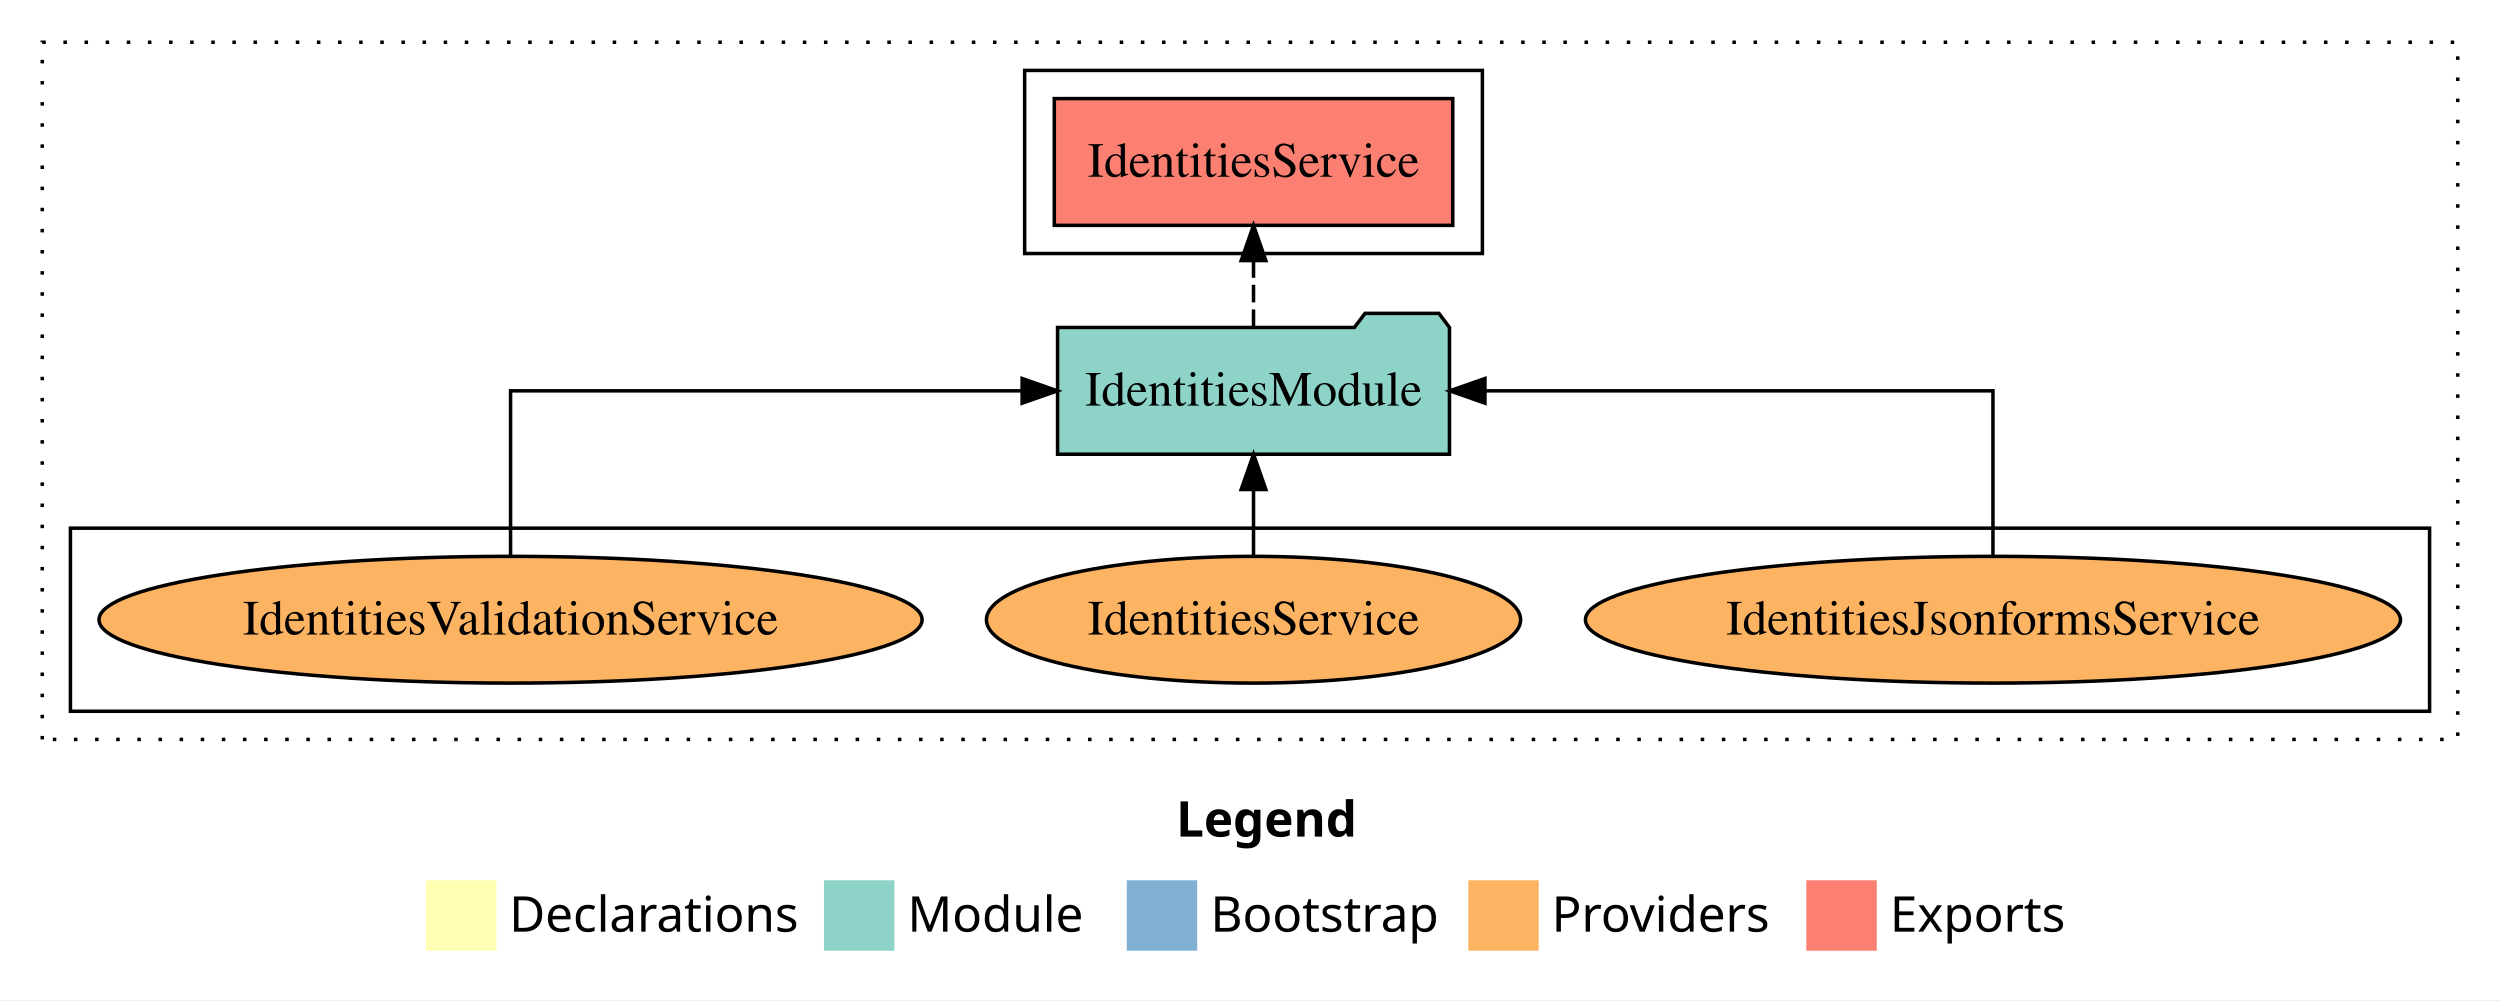
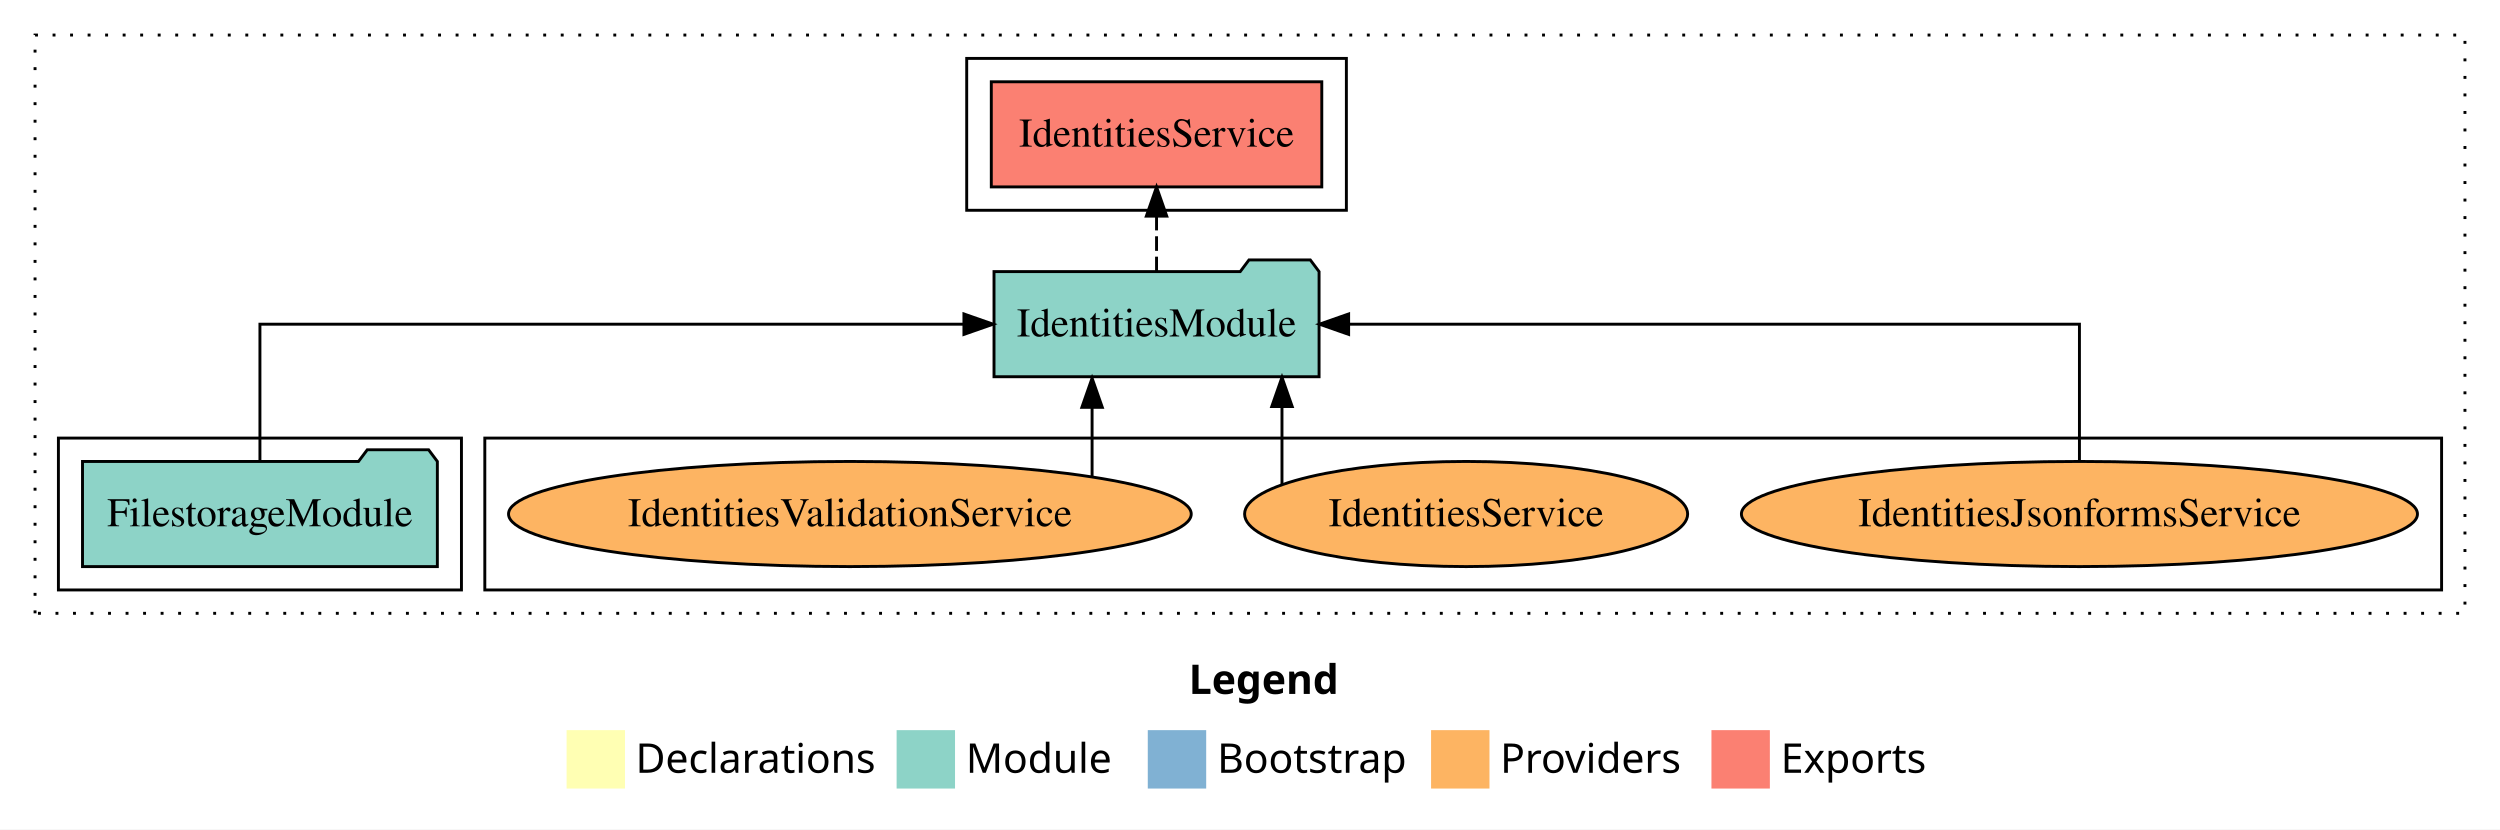
- <svg xmlns="http://www.w3.org/2000/svg" width="710pt" height="284pt" viewBox="0.00 0.00 710.00 284.00">
+ <svg xmlns="http://www.w3.org/2000/svg" width="856pt" height="284pt" viewBox="0.00 0.00 856.00 284.00">
  <g id="graph0" class="graph" transform="scale(1 1) rotate(0) translate(4 280)">
-     <polygon fill="white" stroke="transparent" points="-4,4 -4,-280 706,-280 706,4 -4,4" />
-     <text text-anchor="start" x="330.01" y="-42.4" font-family="Times-12" font-weight="bold" font-size="14.00">Legend</text>
-     <polygon fill="#ffffb3" stroke="transparent" points="117,-10 117,-30 137,-30 137,-10 117,-10" />
-     <text text-anchor="start" x="140.63" y="-15.4" font-family="Times-12" font-size="14.00">  Declarations</text>
-     <polygon fill="#8dd3c7" stroke="transparent" points="230,-10 230,-30 250,-30 250,-10 230,-10" />
-     <text text-anchor="start" x="253.73" y="-15.4" font-family="Times-12" font-size="14.00">  Module</text>
-     <polygon fill="#80b1d3" stroke="transparent" points="316,-10 316,-30 336,-30 336,-10 316,-10" />
-     <text text-anchor="start" x="339.78" y="-15.4" font-family="Times-12" font-size="14.00">  Bootstrap</text>
-     <polygon fill="#fdb462" stroke="transparent" points="413,-10 413,-30 433,-30 433,-10 413,-10" />
-     <text text-anchor="start" x="436.67" y="-15.4" font-family="Times-12" font-size="14.00">  Providers</text>
-     <polygon fill="#fb8072" stroke="transparent" points="509,-10 509,-30 529,-30 529,-10 509,-10" />
-     <text text-anchor="start" x="532.73" y="-15.4" font-family="Times-12" font-size="14.00">  Exports</text>
+     <polygon fill="white" stroke="transparent" points="-4,4 -4,-280 852,-280 852,4 -4,4" />
+     <text text-anchor="start" x="403.01" y="-42.4" font-family="Times-12" font-weight="bold" font-size="14.00">Legend</text>
+     <polygon fill="#ffffb3" stroke="transparent" points="190,-10 190,-30 210,-30 210,-10 190,-10" />
+     <text text-anchor="start" x="213.63" y="-15.4" font-family="Times-12" font-size="14.00">  Declarations</text>
+     <polygon fill="#8dd3c7" stroke="transparent" points="303,-10 303,-30 323,-30 323,-10 303,-10" />
+     <text text-anchor="start" x="326.73" y="-15.4" font-family="Times-12" font-size="14.00">  Module</text>
+     <polygon fill="#80b1d3" stroke="transparent" points="389,-10 389,-30 409,-30 409,-10 389,-10" />
+     <text text-anchor="start" x="412.78" y="-15.4" font-family="Times-12" font-size="14.00">  Bootstrap</text>
+     <polygon fill="#fdb462" stroke="transparent" points="486,-10 486,-30 506,-30 506,-10 486,-10" />
+     <text text-anchor="start" x="509.67" y="-15.4" font-family="Times-12" font-size="14.00">  Providers</text>
+     <polygon fill="#fb8072" stroke="transparent" points="582,-10 582,-30 602,-30 602,-10 582,-10" />
+     <text text-anchor="start" x="605.73" y="-15.4" font-family="Times-12" font-size="14.00">  Exports</text>
    <g id="clust1" class="cluster">
-       <polygon fill="none" stroke="black" stroke-dasharray="1,5" points="8,-70 8,-268 694,-268 694,-70 8,-70" />
+       <polygon fill="none" stroke="black" stroke-dasharray="1,5" points="8,-70 8,-268 840,-268 840,-70 8,-70" />
+     </g>
+     <g id="clust6" class="cluster">
+       <polygon fill="none" stroke="black" points="162,-78 162,-130 832,-130 832,-78 162,-78" />
+     </g>
+     <g id="clust3" class="cluster">
+       <polygon fill="none" stroke="black" points="16,-78 16,-130 154,-130 154,-78 16,-78" />
    </g>
    <g id="clust4" class="cluster">
-       <polygon fill="none" stroke="black" points="287,-208 287,-260 417,-260 417,-208 287,-208" />
-     </g>
-     <g id="clust6" class="cluster">
-       <polygon fill="none" stroke="black" points="16,-78 16,-130 686,-130 686,-78 16,-78" />
+       <polygon fill="none" stroke="black" points="327,-208 327,-260 457,-260 457,-208 327,-208" />
    </g>
    <g id="node1" class="node">
-       <polygon fill="#fb8072" stroke="black" points="408.58,-252 295.42,-252 295.42,-216 408.58,-216 408.58,-252" />
-       <text text-anchor="middle" x="352" y="-229.8" font-family="Times,serif" font-size="14.00">IdentitiesService </text>
+       <polygon fill="#8dd3c7" stroke="black" points="145.75,-122 142.75,-126 121.75,-126 118.75,-122 24.25,-122 24.25,-86 145.75,-86 145.75,-122" />
+       <text text-anchor="middle" x="85" y="-99.8" font-family="Times,serif" font-size="14.00">FilestorageModule</text>
    </g>
    <g id="node2" class="node">
-       <polygon fill="#8dd3c7" stroke="black" points="407.65,-187 404.65,-191 383.65,-191 380.65,-187 296.35,-187 296.35,-151 407.65,-151 407.65,-187" />
-       <text text-anchor="middle" x="352" y="-164.8" font-family="Times,serif" font-size="14.00">IdentitiesModule</text>
+       <polygon fill="#8dd3c7" stroke="black" points="447.65,-187 444.65,-191 423.65,-191 420.65,-187 336.35,-187 336.35,-151 447.65,-151 447.65,-187" />
+       <text text-anchor="middle" x="392" y="-164.8" font-family="Times,serif" font-size="14.00">IdentitiesModule</text>
    </g>
    <g id="edge1" class="edge">
-       <path fill="none" stroke="black" stroke-dasharray="5,2" d="M352,-187.11C352,-187.11 352,-205.99 352,-205.99" />
-       <polygon fill="black" stroke="black" points="348.5,-205.99 352,-215.99 355.5,-205.99 348.5,-205.99" />
+       <path fill="none" stroke="black" d="M85,-122.11C85,-141.34 85,-169 85,-169 85,-169 326.05,-169 326.05,-169" />
+       <polygon fill="black" stroke="black" points="326.05,-172.5 336.05,-169 326.05,-165.5 326.05,-172.5" />
    </g>
    <g id="node3" class="node">
-       <ellipse fill="#fdb462" stroke="black" cx="562" cy="-104" rx="115.74" ry="18" />
-       <text text-anchor="middle" x="562" y="-99.8" font-family="Times,serif" font-size="14.00">IdentitiesJsonformsService</text>
+       <polygon fill="#fb8072" stroke="black" points="448.58,-252 335.42,-252 335.42,-216 448.58,-216 448.58,-252" />
+       <text text-anchor="middle" x="392" y="-229.8" font-family="Times,serif" font-size="14.00">IdentitiesService </text>
    </g>
    <g id="edge2" class="edge">
-       <path fill="none" stroke="black" d="M562,-122.11C562,-141.34 562,-169 562,-169 562,-169 417.72,-169 417.72,-169" />
-       <polygon fill="black" stroke="black" points="417.72,-165.5 407.72,-169 417.72,-172.5 417.72,-165.5" />
+       <path fill="none" stroke="black" stroke-dasharray="5,2" d="M392,-187.11C392,-187.11 392,-205.99 392,-205.99" />
+       <polygon fill="black" stroke="black" points="388.5,-205.99 392,-215.99 395.5,-205.99 388.5,-205.99" />
    </g>
    <g id="node4" class="node">
-       <ellipse fill="#fdb462" stroke="black" cx="352" cy="-104" rx="75.85" ry="18" />
-       <text text-anchor="middle" x="352" y="-99.8" font-family="Times,serif" font-size="14.00">IdentitiesService</text>
+       <ellipse fill="#fdb462" stroke="black" cx="708" cy="-104" rx="115.74" ry="18" />
+       <text text-anchor="middle" x="708" y="-99.8" font-family="Times,serif" font-size="14.00">IdentitiesJsonformsService</text>
    </g>
    <g id="edge3" class="edge">
-       <path fill="none" stroke="black" d="M352,-122.11C352,-122.11 352,-140.99 352,-140.99" />
-       <polygon fill="black" stroke="black" points="348.5,-140.99 352,-150.99 355.5,-140.99 348.5,-140.99" />
+       <path fill="none" stroke="black" d="M708,-122.11C708,-141.34 708,-169 708,-169 708,-169 457.77,-169 457.77,-169" />
+       <polygon fill="black" stroke="black" points="457.77,-165.5 447.77,-169 457.77,-172.5 457.77,-165.5" />
    </g>
    <g id="node5" class="node">
-       <ellipse fill="#fdb462" stroke="black" cx="141" cy="-104" rx="116.88" ry="18" />
-       <text text-anchor="middle" x="141" y="-99.8" font-family="Times,serif" font-size="14.00">IdentitiesValidationService</text>
+       <ellipse fill="#fdb462" stroke="black" cx="498" cy="-104" rx="75.85" ry="18" />
+       <text text-anchor="middle" x="498" y="-99.8" font-family="Times,serif" font-size="14.00">IdentitiesService</text>
    </g>
    <g id="edge4" class="edge">
-       <path fill="none" stroke="black" d="M141,-122.11C141,-141.34 141,-169 141,-169 141,-169 286.29,-169 286.29,-169" />
-       <polygon fill="black" stroke="black" points="286.29,-172.5 296.29,-169 286.29,-165.5 286.29,-172.5" />
+       <path fill="none" stroke="black" d="M434.95,-114.16C434.95,-114.16 434.95,-140.81 434.95,-140.81" />
+       <polygon fill="black" stroke="black" points="431.45,-140.81 434.95,-150.81 438.45,-140.81 431.45,-140.81" />
+     </g>
+     <g id="node6" class="node">
+       <ellipse fill="#fdb462" stroke="black" cx="287" cy="-104" rx="116.88" ry="18" />
+       <text text-anchor="middle" x="287" y="-99.8" font-family="Times,serif" font-size="14.00">IdentitiesValidationService</text>
+     </g>
+     <g id="edge5" class="edge">
+       <path fill="none" stroke="black" d="M369.93,-116.84C369.93,-116.84 369.93,-140.52 369.93,-140.52" />
+       <polygon fill="black" stroke="black" points="366.43,-140.52 369.93,-150.52 373.43,-140.52 366.43,-140.52" />
    </g>
  </g>
</svg>
